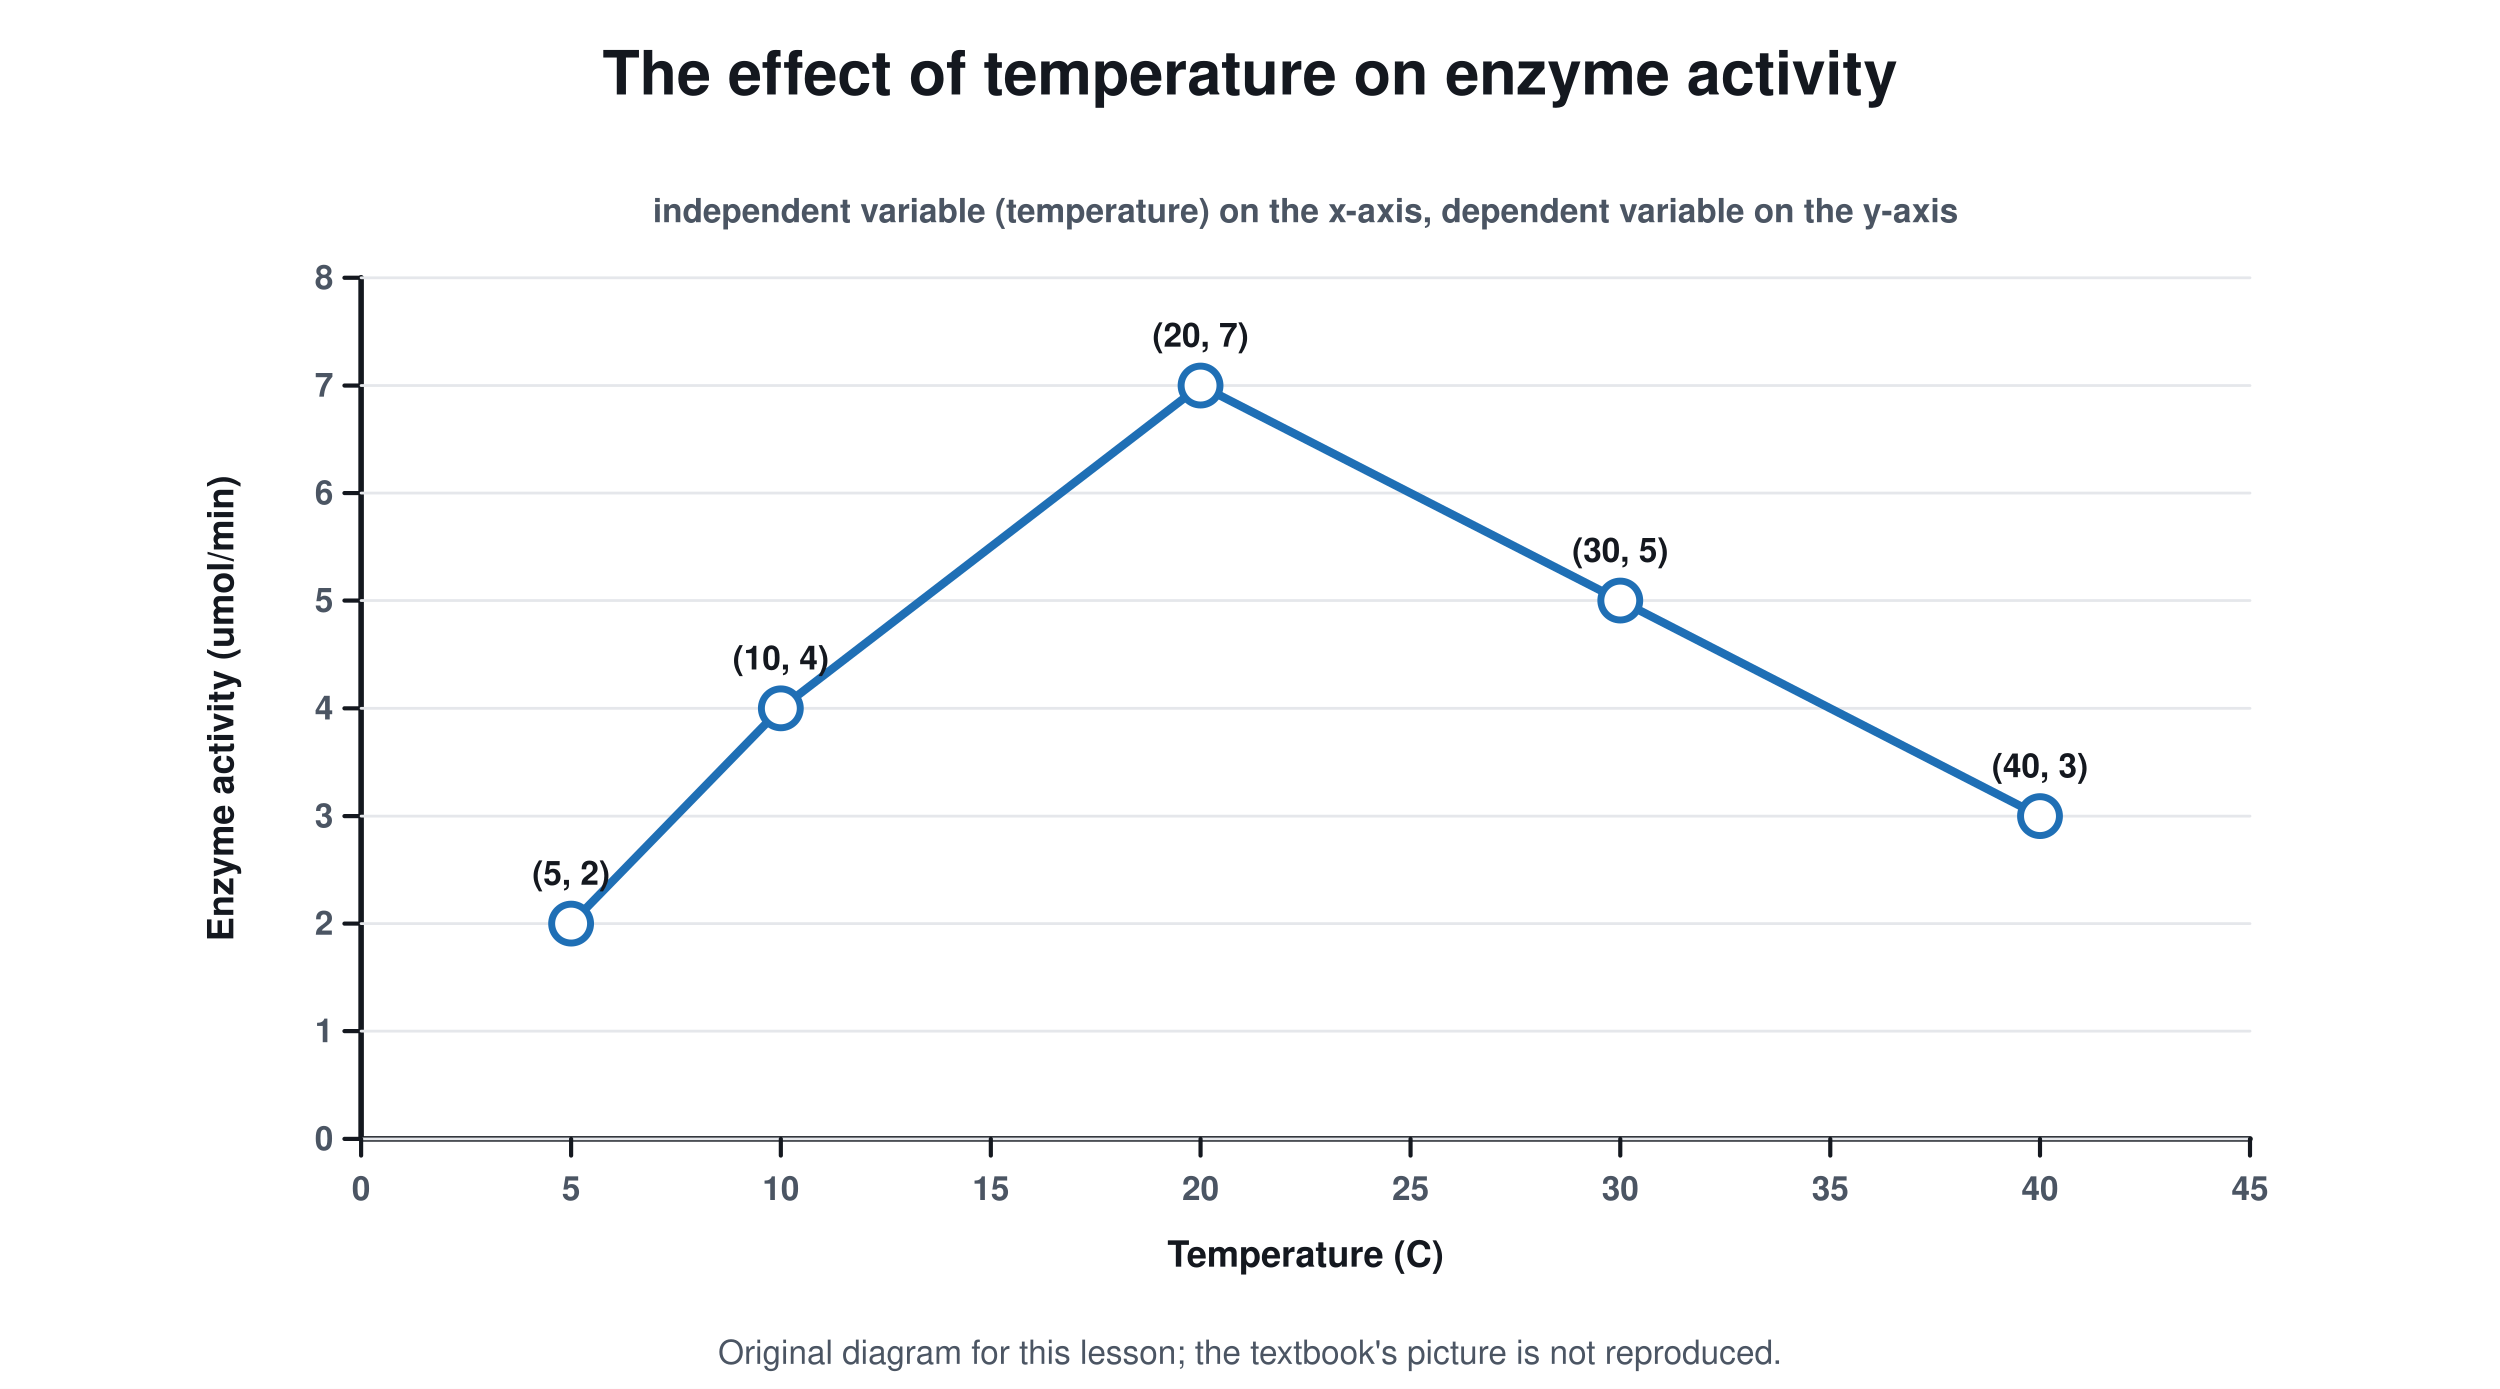
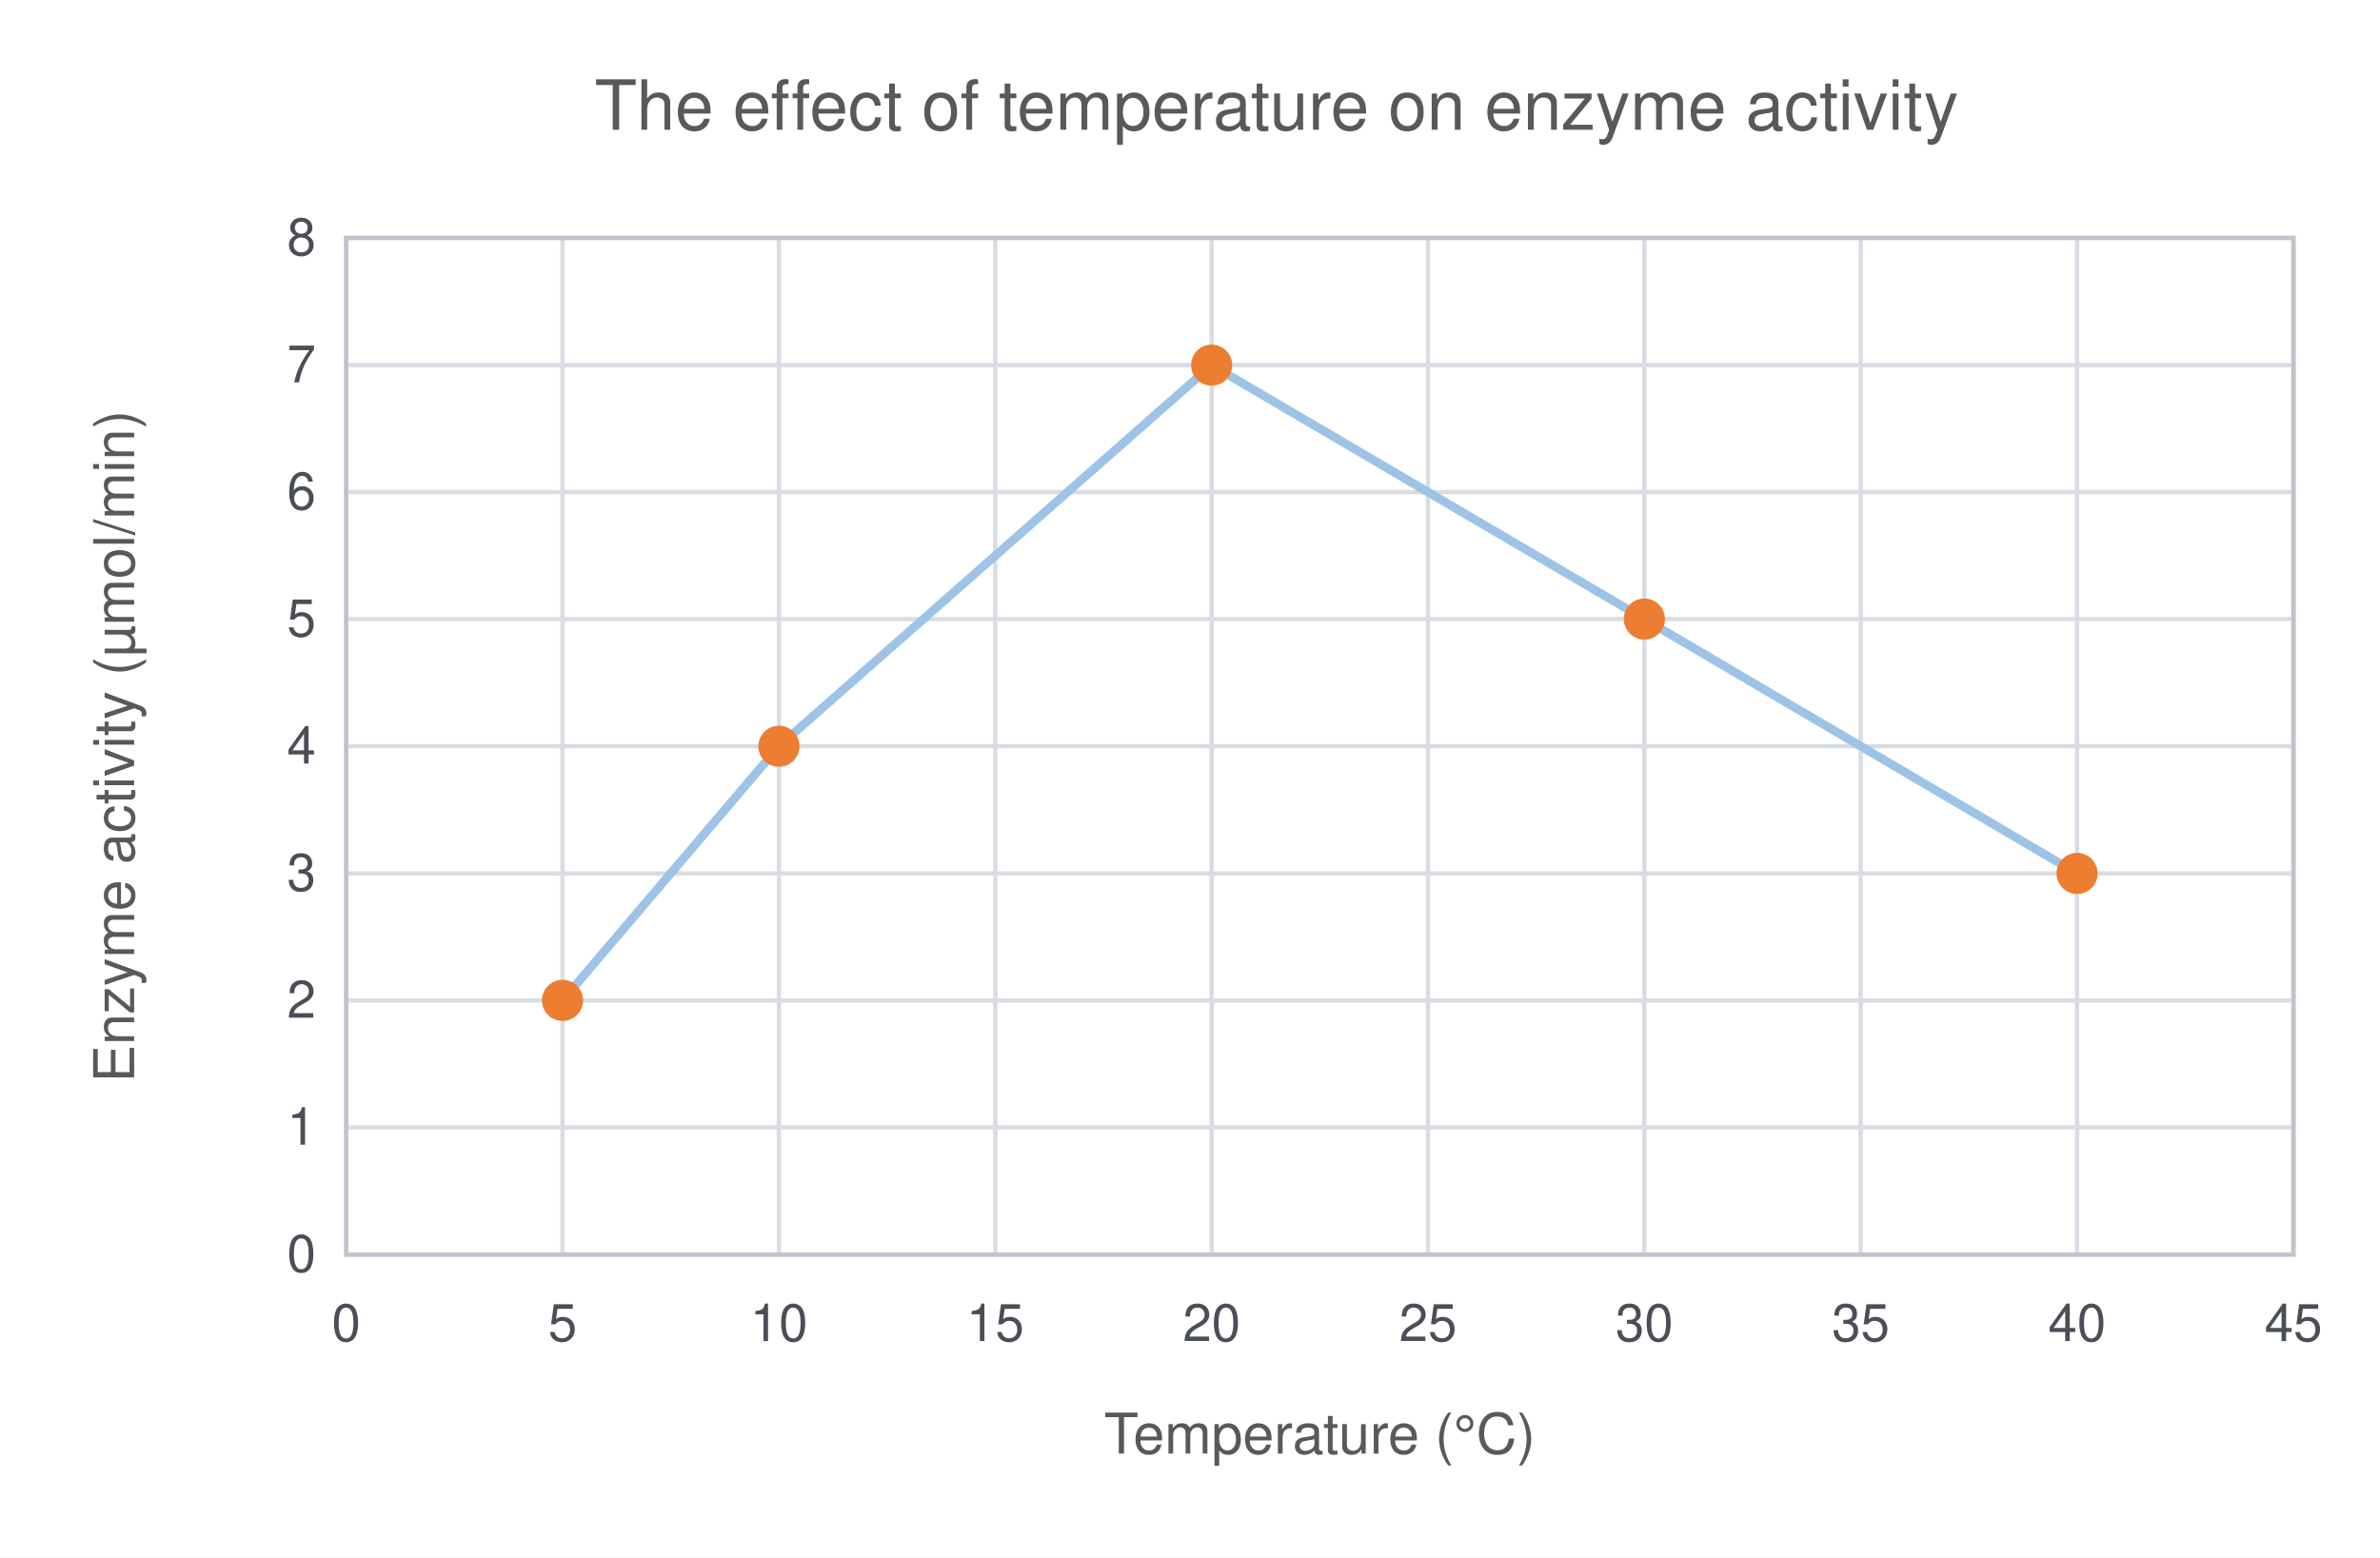
- <svg xmlns="http://www.w3.org/2000/svg" viewBox="0 0 900 500" font-family="Segoe UI, Helvetica, Arial, sans-serif">
-   <rect width="900" height="500" fill="#ffffff" />
-   <text x="450.0" y="34.0" font-size="22" fill="#14181f" text-anchor="middle" font-weight="700">The effect of temperature on enzyme activity</text>
-   <line x1="130.0" y1="410.0" x2="810.0" y2="410.0" stroke="#14181f" stroke-width="2" stroke-linecap="round" />
-   <line x1="130.0" y1="410.0" x2="130.0" y2="100.0" stroke="#14181f" stroke-width="2" stroke-linecap="round" />
-   <line x1="124.0" y1="410.0" x2="130.0" y2="410.0" stroke="#14181f" stroke-width="1.5" stroke-linecap="round" />
-   <line x1="130.0" y1="410.0" x2="810.0" y2="410.0" stroke="#e5e7eb" stroke-width="1" stroke-linecap="round" />
-   <text x="120.0" y="414.0" font-size="12" fill="#4b5563" text-anchor="end" font-weight="700">0</text>
-   <line x1="124.0" y1="371.2" x2="130.0" y2="371.2" stroke="#14181f" stroke-width="1.5" stroke-linecap="round" />
-   <line x1="130.0" y1="371.2" x2="810.0" y2="371.2" stroke="#e5e7eb" stroke-width="1" stroke-linecap="round" />
-   <text x="120.0" y="375.2" font-size="12" fill="#4b5563" text-anchor="end" font-weight="700">1</text>
-   <line x1="124.0" y1="332.5" x2="130.0" y2="332.5" stroke="#14181f" stroke-width="1.5" stroke-linecap="round" />
-   <line x1="130.0" y1="332.5" x2="810.0" y2="332.5" stroke="#e5e7eb" stroke-width="1" stroke-linecap="round" />
-   <text x="120.0" y="336.5" font-size="12" fill="#4b5563" text-anchor="end" font-weight="700">2</text>
-   <line x1="124.0" y1="293.8" x2="130.0" y2="293.8" stroke="#14181f" stroke-width="1.5" stroke-linecap="round" />
-   <line x1="130.0" y1="293.8" x2="810.0" y2="293.8" stroke="#e5e7eb" stroke-width="1" stroke-linecap="round" />
-   <text x="120.0" y="297.8" font-size="12" fill="#4b5563" text-anchor="end" font-weight="700">3</text>
-   <line x1="124.0" y1="255.0" x2="130.0" y2="255.0" stroke="#14181f" stroke-width="1.5" stroke-linecap="round" />
-   <line x1="130.0" y1="255.0" x2="810.0" y2="255.0" stroke="#e5e7eb" stroke-width="1" stroke-linecap="round" />
-   <text x="120.0" y="259.0" font-size="12" fill="#4b5563" text-anchor="end" font-weight="700">4</text>
-   <line x1="124.0" y1="216.2" x2="130.0" y2="216.2" stroke="#14181f" stroke-width="1.5" stroke-linecap="round" />
-   <line x1="130.0" y1="216.2" x2="810.0" y2="216.2" stroke="#e5e7eb" stroke-width="1" stroke-linecap="round" />
-   <text x="120.0" y="220.2" font-size="12" fill="#4b5563" text-anchor="end" font-weight="700">5</text>
-   <line x1="124.0" y1="177.5" x2="130.0" y2="177.5" stroke="#14181f" stroke-width="1.5" stroke-linecap="round" />
-   <line x1="130.0" y1="177.5" x2="810.0" y2="177.5" stroke="#e5e7eb" stroke-width="1" stroke-linecap="round" />
-   <text x="120.0" y="181.5" font-size="12" fill="#4b5563" text-anchor="end" font-weight="700">6</text>
-   <line x1="124.0" y1="138.8" x2="130.0" y2="138.8" stroke="#14181f" stroke-width="1.5" stroke-linecap="round" />
-   <line x1="130.0" y1="138.8" x2="810.0" y2="138.8" stroke="#e5e7eb" stroke-width="1" stroke-linecap="round" />
-   <text x="120.0" y="142.8" font-size="12" fill="#4b5563" text-anchor="end" font-weight="700">7</text>
-   <line x1="124.0" y1="100.0" x2="130.0" y2="100.0" stroke="#14181f" stroke-width="1.5" stroke-linecap="round" />
-   <line x1="130.0" y1="100.0" x2="810.0" y2="100.0" stroke="#e5e7eb" stroke-width="1" stroke-linecap="round" />
-   <text x="120.0" y="104.0" font-size="12" fill="#4b5563" text-anchor="end" font-weight="700">8</text>
-   <text x="84.0" y="255.0" font-size="13" fill="#14181f" text-anchor="middle" font-weight="700" transform="rotate(-90 84.0 255.0)">Enzyme activity (umol/min)</text>
-   <text x="470.0" y="456.0" font-size="13" fill="#14181f" text-anchor="middle" font-weight="700">Temperature (C)</text>
-   <line x1="130.0" y1="410.0" x2="130.0" y2="416.0" stroke="#14181f" stroke-width="1.5" stroke-linecap="round" />
-   <text x="130.0" y="432.0" font-size="12" fill="#4b5563" text-anchor="middle" font-weight="700">0</text>
-   <line x1="205.6" y1="410.0" x2="205.6" y2="416.0" stroke="#14181f" stroke-width="1.5" stroke-linecap="round" />
-   <text x="205.6" y="432.0" font-size="12" fill="#4b5563" text-anchor="middle" font-weight="700">5</text>
-   <line x1="281.1" y1="410.0" x2="281.1" y2="416.0" stroke="#14181f" stroke-width="1.5" stroke-linecap="round" />
-   <text x="281.1" y="432.0" font-size="12" fill="#4b5563" text-anchor="middle" font-weight="700">10</text>
-   <line x1="356.7" y1="410.0" x2="356.7" y2="416.0" stroke="#14181f" stroke-width="1.5" stroke-linecap="round" />
-   <text x="356.7" y="432.0" font-size="12" fill="#4b5563" text-anchor="middle" font-weight="700">15</text>
-   <line x1="432.2" y1="410.0" x2="432.2" y2="416.0" stroke="#14181f" stroke-width="1.5" stroke-linecap="round" />
-   <text x="432.2" y="432.0" font-size="12" fill="#4b5563" text-anchor="middle" font-weight="700">20</text>
-   <line x1="507.8" y1="410.0" x2="507.8" y2="416.0" stroke="#14181f" stroke-width="1.5" stroke-linecap="round" />
-   <text x="507.8" y="432.0" font-size="12" fill="#4b5563" text-anchor="middle" font-weight="700">25</text>
-   <line x1="583.3" y1="410.0" x2="583.3" y2="416.0" stroke="#14181f" stroke-width="1.5" stroke-linecap="round" />
-   <text x="583.3" y="432.0" font-size="12" fill="#4b5563" text-anchor="middle" font-weight="700">30</text>
-   <line x1="658.9" y1="410.0" x2="658.9" y2="416.0" stroke="#14181f" stroke-width="1.5" stroke-linecap="round" />
-   <text x="658.9" y="432.0" font-size="12" fill="#4b5563" text-anchor="middle" font-weight="700">35</text>
-   <line x1="734.4" y1="410.0" x2="734.4" y2="416.0" stroke="#14181f" stroke-width="1.5" stroke-linecap="round" />
-   <text x="734.4" y="432.0" font-size="12" fill="#4b5563" text-anchor="middle" font-weight="700">40</text>
-   <line x1="810.0" y1="410.0" x2="810.0" y2="416.0" stroke="#14181f" stroke-width="1.5" stroke-linecap="round" />
-   <text x="810.0" y="432.0" font-size="12" fill="#4b5563" text-anchor="middle" font-weight="700">45</text>
-   <path d="M205.6 332.5 L281.1 255.0 L432.2 138.8 L583.3 216.2 L734.4 293.8" stroke="#1f6fb5" stroke-width="3" fill="none" stroke-linejoin="round" stroke-linecap="round" />
-   <circle cx="205.6" cy="332.5" r="7.0" stroke="#1f6fb5" stroke-width="2.5" fill="#ffffff" />
-   <text x="205.6" y="318.5" font-size="12" fill="#14181f" text-anchor="middle" font-weight="700">(5, 2)</text>
-   <circle cx="281.1" cy="255.0" r="7.0" stroke="#1f6fb5" stroke-width="2.5" fill="#ffffff" />
-   <text x="281.1" y="241.0" font-size="12" fill="#14181f" text-anchor="middle" font-weight="700">(10, 4)</text>
-   <circle cx="432.2" cy="138.8" r="7.0" stroke="#1f6fb5" stroke-width="2.5" fill="#ffffff" />
-   <text x="432.2" y="124.8" font-size="12" fill="#14181f" text-anchor="middle" font-weight="700">(20, 7)</text>
-   <circle cx="583.3" cy="216.2" r="7.0" stroke="#1f6fb5" stroke-width="2.5" fill="#ffffff" />
-   <text x="583.3" y="202.2" font-size="12" fill="#14181f" text-anchor="middle" font-weight="700">(30, 5)</text>
-   <circle cx="734.4" cy="293.8" r="7.0" stroke="#1f6fb5" stroke-width="2.5" fill="#ffffff" />
-   <text x="734.4" y="279.8" font-size="12" fill="#14181f" text-anchor="middle" font-weight="700">(40, 3)</text>
-   <text x="470.0" y="80.0" font-size="12" fill="#4b5563" text-anchor="middle" font-weight="700">independent variable (temperature) on the x-axis, dependent variable on the y-axis</text>
-   <text x="450.0" y="491" font-size="12" fill="#4b5563" text-anchor="middle">Original diagram for this lesson; the textbook's picture is not reproduced.</text>
+ <svg xmlns="http://www.w3.org/2000/svg" viewBox="0 0 1100 720" font-family="Segoe UI, Helvetica, Arial, sans-serif">
+   <rect width="1100" height="720" fill="#ffffff" />
+   <text x="590" y="60" font-size="32" fill="#595959" text-anchor="middle" font-weight="400">The effect of temperature on enzyme activity</text>
+   <line x1="160" y1="580" x2="1060" y2="580" stroke="#d9dde3" stroke-width="2" stroke-linecap="round" />
+   <text x="146" y="588" font-size="24" fill="#4a4f57" text-anchor="end" font-weight="400">0</text>
+   <line x1="160" y1="521.2" x2="1060" y2="521.2" stroke="#d9dde3" stroke-width="2" stroke-linecap="round" />
+   <text x="146" y="529.2" font-size="24" fill="#4a4f57" text-anchor="end" font-weight="400">1</text>
+   <line x1="160" y1="462.5" x2="1060" y2="462.5" stroke="#d9dde3" stroke-width="2" stroke-linecap="round" />
+   <text x="146" y="470.5" font-size="24" fill="#4a4f57" text-anchor="end" font-weight="400">2</text>
+   <line x1="160" y1="403.8" x2="1060" y2="403.8" stroke="#d9dde3" stroke-width="2" stroke-linecap="round" />
+   <text x="146" y="411.8" font-size="24" fill="#4a4f57" text-anchor="end" font-weight="400">3</text>
+   <line x1="160" y1="345" x2="1060" y2="345" stroke="#d9dde3" stroke-width="2" stroke-linecap="round" />
+   <text x="146" y="353" font-size="24" fill="#4a4f57" text-anchor="end" font-weight="400">4</text>
+   <line x1="160" y1="286.2" x2="1060" y2="286.2" stroke="#d9dde3" stroke-width="2" stroke-linecap="round" />
+   <text x="146" y="294.2" font-size="24" fill="#4a4f57" text-anchor="end" font-weight="400">5</text>
+   <line x1="160" y1="227.5" x2="1060" y2="227.5" stroke="#d9dde3" stroke-width="2" stroke-linecap="round" />
+   <text x="146" y="235.5" font-size="24" fill="#4a4f57" text-anchor="end" font-weight="400">6</text>
+   <line x1="160" y1="168.8" x2="1060" y2="168.8" stroke="#d9dde3" stroke-width="2" stroke-linecap="round" />
+   <text x="146" y="176.8" font-size="24" fill="#4a4f57" text-anchor="end" font-weight="400">7</text>
+   <line x1="160" y1="110" x2="1060" y2="110" stroke="#d9dde3" stroke-width="2" stroke-linecap="round" />
+   <text x="146" y="118" font-size="24" fill="#4a4f57" text-anchor="end" font-weight="400">8</text>
+   <line x1="160" y1="110" x2="160" y2="580" stroke="#d9dde3" stroke-width="2" stroke-linecap="round" />
+   <line x1="260" y1="110" x2="260" y2="580" stroke="#d9dde3" stroke-width="2" stroke-linecap="round" />
+   <line x1="360" y1="110" x2="360" y2="580" stroke="#d9dde3" stroke-width="2" stroke-linecap="round" />
+   <line x1="460" y1="110" x2="460" y2="580" stroke="#d9dde3" stroke-width="2" stroke-linecap="round" />
+   <line x1="560" y1="110" x2="560" y2="580" stroke="#d9dde3" stroke-width="2" stroke-linecap="round" />
+   <line x1="660" y1="110" x2="660" y2="580" stroke="#d9dde3" stroke-width="2" stroke-linecap="round" />
+   <line x1="760" y1="110" x2="760" y2="580" stroke="#d9dde3" stroke-width="2" stroke-linecap="round" />
+   <line x1="860" y1="110" x2="860" y2="580" stroke="#d9dde3" stroke-width="2" stroke-linecap="round" />
+   <line x1="960" y1="110" x2="960" y2="580" stroke="#d9dde3" stroke-width="2" stroke-linecap="round" />
+   <line x1="1060" y1="110" x2="1060" y2="580" stroke="#d9dde3" stroke-width="2" stroke-linecap="round" />
+   <rect x="160" y="110" width="900" height="470" rx="0" stroke="#bfc4cb" stroke-width="2" fill="none" />
+   <text x="160" y="620" font-size="24" fill="#4a4f57" text-anchor="middle" font-weight="400">0</text>
+   <text x="260" y="620" font-size="24" fill="#4a4f57" text-anchor="middle" font-weight="400">5</text>
+   <text x="360" y="620" font-size="24" fill="#4a4f57" text-anchor="middle" font-weight="400">10</text>
+   <text x="460" y="620" font-size="24" fill="#4a4f57" text-anchor="middle" font-weight="400">15</text>
+   <text x="560" y="620" font-size="24" fill="#4a4f57" text-anchor="middle" font-weight="400">20</text>
+   <text x="660" y="620" font-size="24" fill="#4a4f57" text-anchor="middle" font-weight="400">25</text>
+   <text x="760" y="620" font-size="24" fill="#4a4f57" text-anchor="middle" font-weight="400">30</text>
+   <text x="860" y="620" font-size="24" fill="#4a4f57" text-anchor="middle" font-weight="400">35</text>
+   <text x="960" y="620" font-size="24" fill="#4a4f57" text-anchor="middle" font-weight="400">40</text>
+   <text x="1060" y="620" font-size="24" fill="#4a4f57" text-anchor="middle" font-weight="400">45</text>
+   <path d="M260 462.5 L360 345 L560 168.8 L760 286.2 L960 403.8" stroke="#9dc3e6" stroke-width="4" fill="none" stroke-linejoin="round" stroke-linecap="round" />
+   <circle cx="260" cy="462.5" r="9" stroke="#ed7d31" stroke-width="1" fill="#ed7d31" />
+   <circle cx="360" cy="345" r="9" stroke="#ed7d31" stroke-width="1" fill="#ed7d31" />
+   <circle cx="560" cy="168.8" r="9" stroke="#ed7d31" stroke-width="1" fill="#ed7d31" />
+   <circle cx="760" cy="286.2" r="9" stroke="#ed7d31" stroke-width="1" fill="#ed7d31" />
+   <circle cx="960" cy="403.8" r="9" stroke="#ed7d31" stroke-width="1" fill="#ed7d31" />
+   <text x="62" y="345" font-size="26" fill="#595959" text-anchor="middle" transform="rotate(-90 62 345)">Enzyme activity (µmol/min)</text>
+   <text x="610" y="672" font-size="26" fill="#595959" text-anchor="middle" font-weight="400">Temperature (°C)</text>
</svg>
